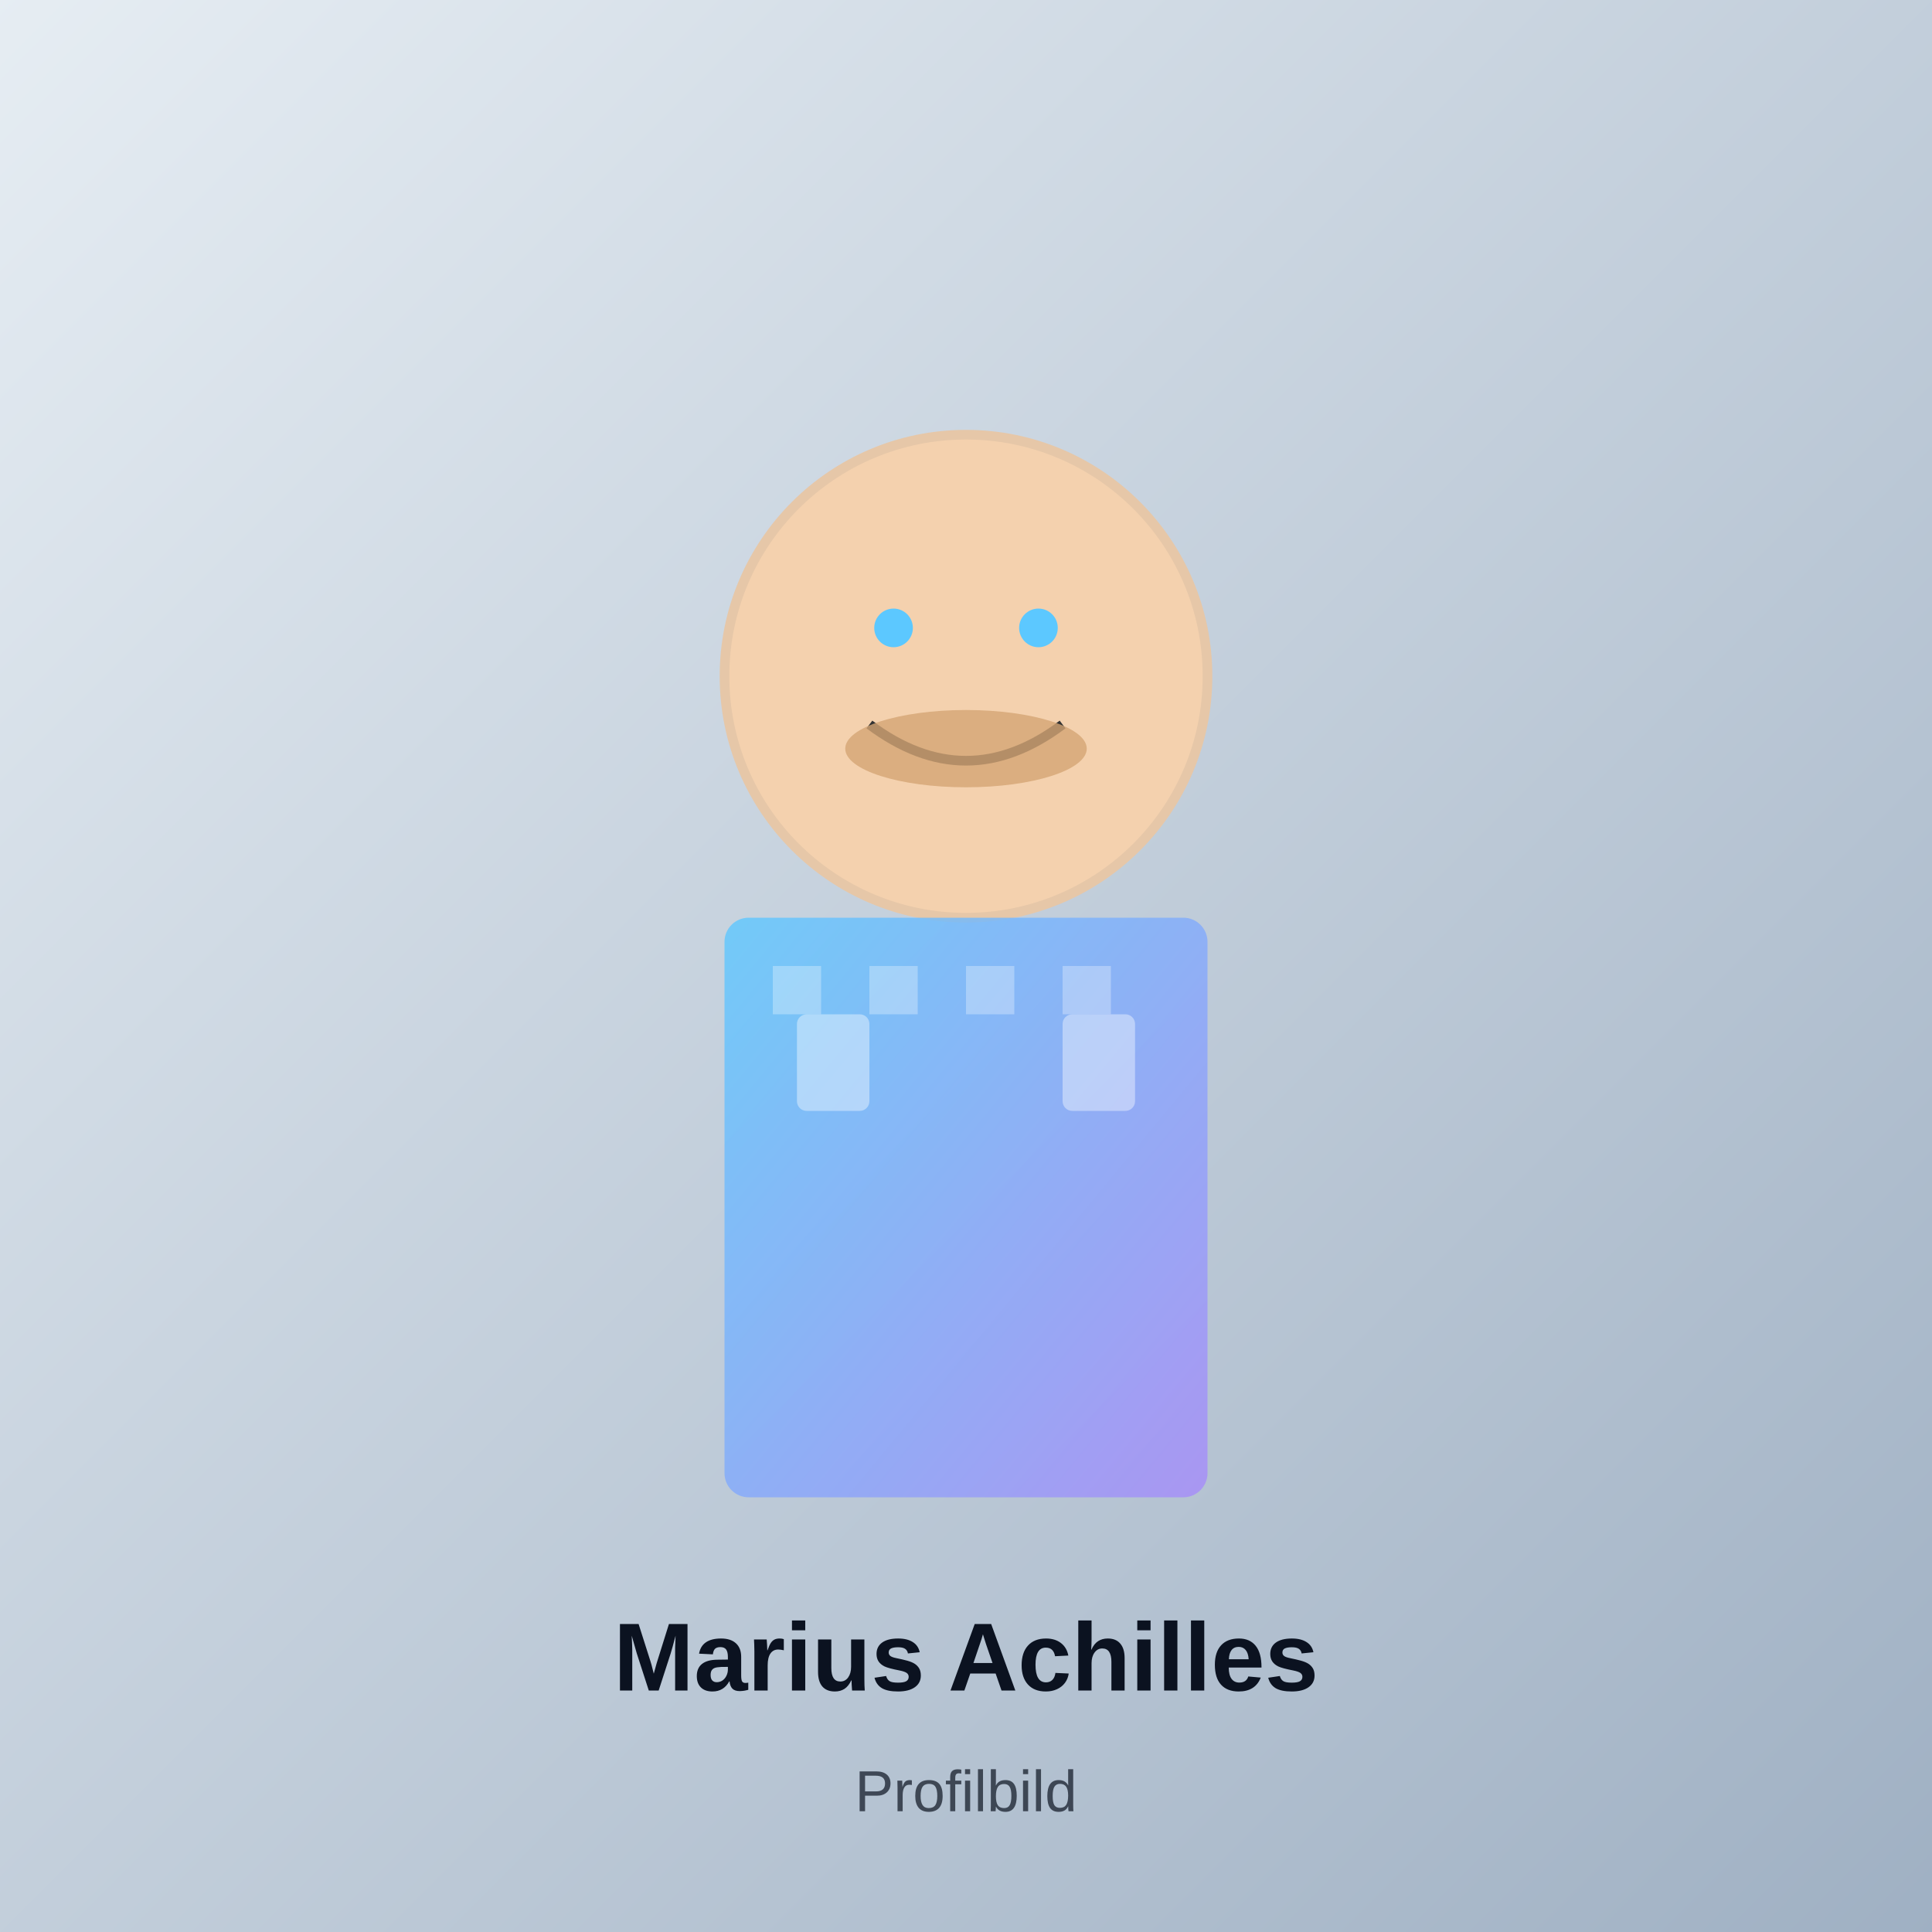
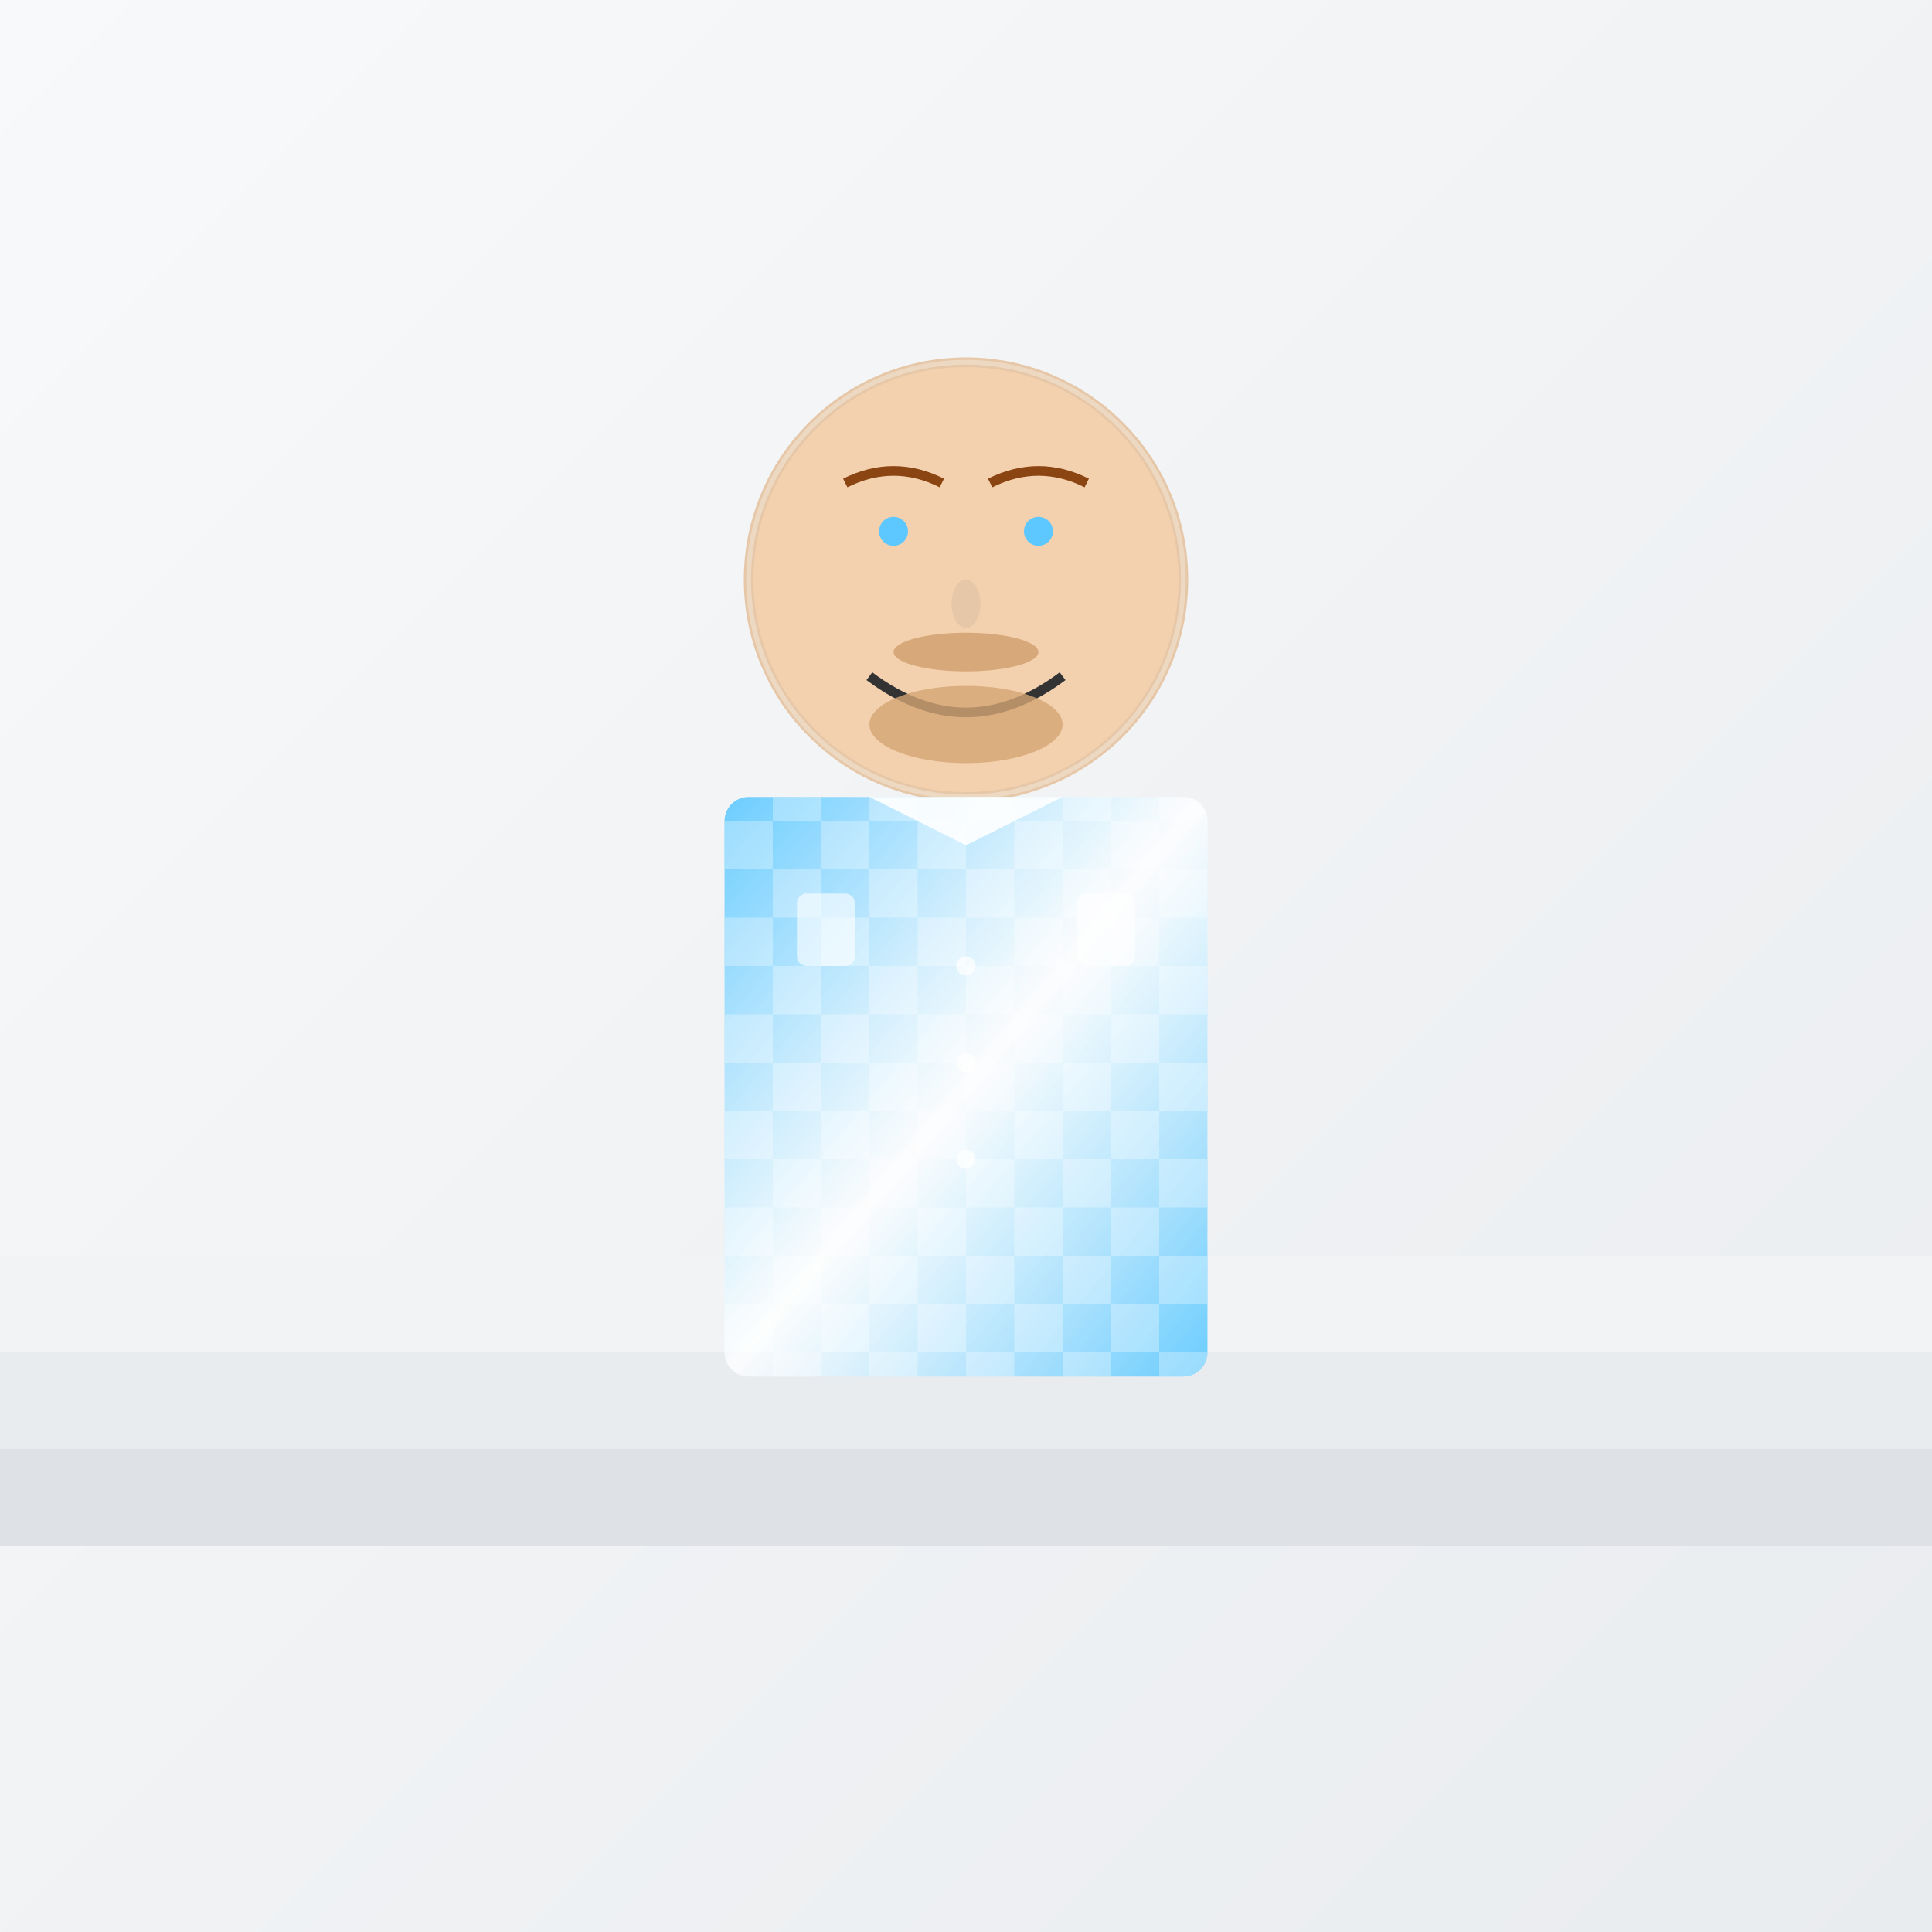
<svg xmlns="http://www.w3.org/2000/svg" width="400" height="400" viewBox="0 0 400 400">
  <defs>
    <linearGradient id="bg" x1="0%" y1="0%" x2="100%" y2="100%">
-       <stop offset="0%" style="stop-color:#e6edf3;stop-opacity:1" />
-       <stop offset="100%" style="stop-color:#9fb0c3;stop-opacity:1" />
+       <stop offset="0%" style="stop-color:#f8f9fa;stop-opacity:1" />
+       <stop offset="100%" style="stop-color:#e9ecef;stop-opacity:1" />
    </linearGradient>
    <linearGradient id="shirt" x1="0%" y1="0%" x2="100%" y2="100%">
-       <stop offset="0%" style="stop-color:#5cc8ff;stop-opacity:0.8" />
-       <stop offset="100%" style="stop-color:#a78bfa;stop-opacity:0.8" />
+       <stop offset="0%" style="stop-color:#5cc8ff;stop-opacity:0.9" />
+       <stop offset="50%" style="stop-color:#ffffff;stop-opacity:0.8" />
+       <stop offset="100%" style="stop-color:#5cc8ff;stop-opacity:0.9" />
    </linearGradient>
+     <pattern id="checkered" x="0" y="0" width="20" height="20" patternUnits="userSpaceOnUse">
+       <rect width="10" height="10" fill="#ffffff" opacity="0.3" />
+       <rect x="10" y="10" width="10" height="10" fill="#ffffff" opacity="0.3" />
+     </pattern>
  </defs>
  <rect width="400" height="400" fill="url(#bg)" />
-   <circle cx="200" cy="140" r="50" fill="#f4d1ae" stroke="#e6c7a8" stroke-width="2" />
-   <circle cx="185" cy="130" r="4" fill="#5cc8ff" />
-   <circle cx="215" cy="130" r="4" fill="#5cc8ff" />
-   <path d="M 180 150 Q 200 165 220 150" stroke="#333" stroke-width="2" fill="none" />
-   <ellipse cx="200" cy="155" rx="25" ry="8" fill="#d4a574" opacity="0.8" />
-   <rect x="150" y="190" width="100" height="120" fill="url(#shirt)" rx="5" />
-   <rect x="160" y="200" width="10" height="10" fill="#ffffff" opacity="0.3" />
-   <rect x="180" y="200" width="10" height="10" fill="#ffffff" opacity="0.3" />
-   <rect x="200" y="200" width="10" height="10" fill="#ffffff" opacity="0.3" />
-   <rect x="220" y="200" width="10" height="10" fill="#ffffff" opacity="0.3" />
-   <rect x="165" y="210" width="15" height="20" fill="#ffffff" opacity="0.4" rx="2" />
-   <rect x="220" y="210" width="15" height="20" fill="#ffffff" opacity="0.4" rx="2" />
-   <text x="200" y="350" text-anchor="middle" fill="#0b1220" font-family="Arial, sans-serif" font-size="20" font-weight="bold">Marius Achilles</text>
-   <text x="200" y="375" text-anchor="middle" fill="#0b1220" font-family="Arial, sans-serif" font-size="12" opacity="0.7">Profilbild</text>
+   <rect x="0" y="300" width="400" height="20" fill="#dee2e6" />
+   <rect x="0" y="280" width="400" height="20" fill="#e9ecef" />
+   <rect x="0" y="260" width="400" height="20" fill="#f1f3f4" />
+   <circle cx="200" cy="120" r="45" fill="#f4d1ae" stroke="#e6c7a8" stroke-width="2" />
+   <circle cx="185" cy="110" r="3" fill="#5cc8ff" />
+   <circle cx="215" cy="110" r="3" fill="#5cc8ff" />
+   <path d="M 175 100 Q 185 95 195 100" stroke="#8b4513" stroke-width="2" fill="none" />
+   <path d="M 205 100 Q 215 95 225 100" stroke="#8b4513" stroke-width="2" fill="none" />
+   <ellipse cx="200" cy="125" rx="3" ry="5" fill="#e6c7a8" />
+   <path d="M 180 140 Q 200 155 220 140" stroke="#333" stroke-width="2" fill="none" />
+   <ellipse cx="200" cy="150" rx="20" ry="8" fill="#d4a574" opacity="0.8" />
+   <ellipse cx="200" cy="135" rx="15" ry="4" fill="#d4a574" opacity="0.9" />
+   <rect x="150" y="165" width="100" height="120" fill="url(#shirt)" rx="5" />
+   <rect x="150" y="165" width="100" height="120" fill="url(#checkered)" rx="5" />
+   <path d="M 180 165 L 200 175 L 220 165" fill="#ffffff" opacity="0.9" />
+   <rect x="165" y="185" width="12" height="15" fill="#ffffff" opacity="0.6" rx="2" />
+   <rect x="223" y="185" width="12" height="15" fill="#ffffff" opacity="0.6" rx="2" />
+   <circle cx="200" cy="200" r="2" fill="#ffffff" opacity="0.7" />
+   <circle cx="200" cy="220" r="2" fill="#ffffff" opacity="0.7" />
+   <circle cx="200" cy="240" r="2" fill="#ffffff" opacity="0.7" />
+   <circle cx="200" cy="120" r="45" fill="none" stroke="#ffffff" stroke-width="1" opacity="0.3" />
</svg>
